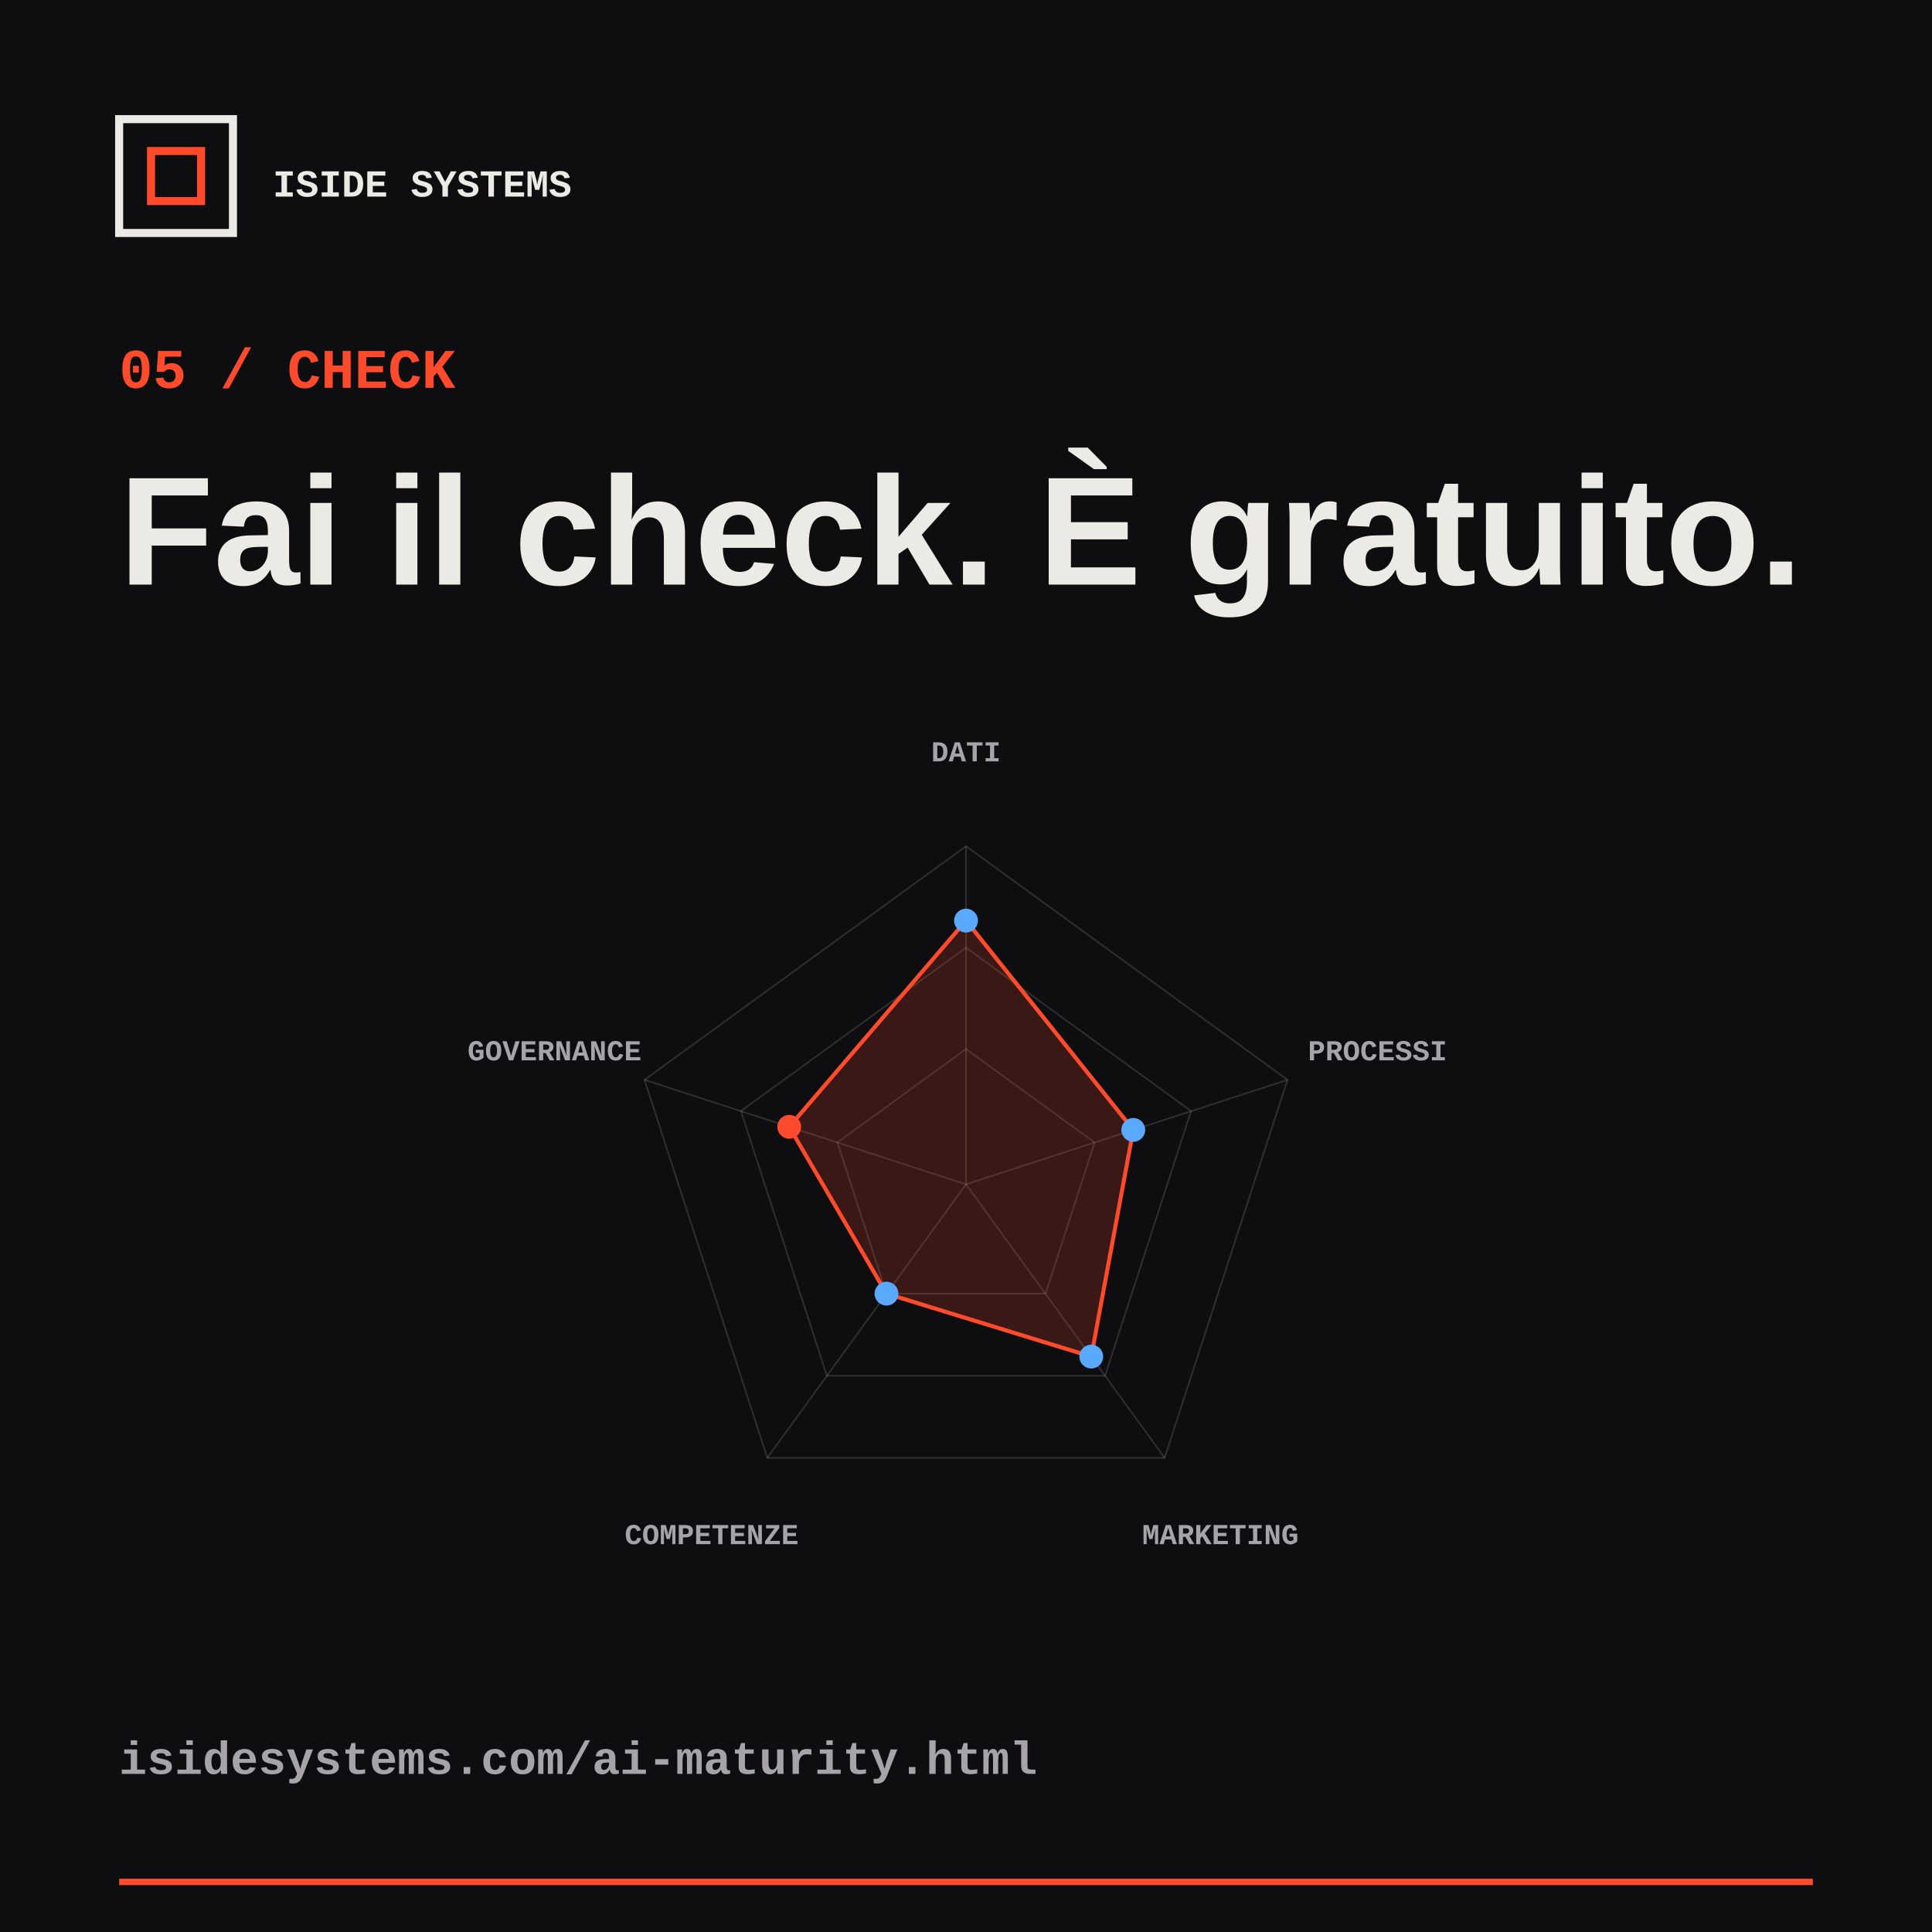
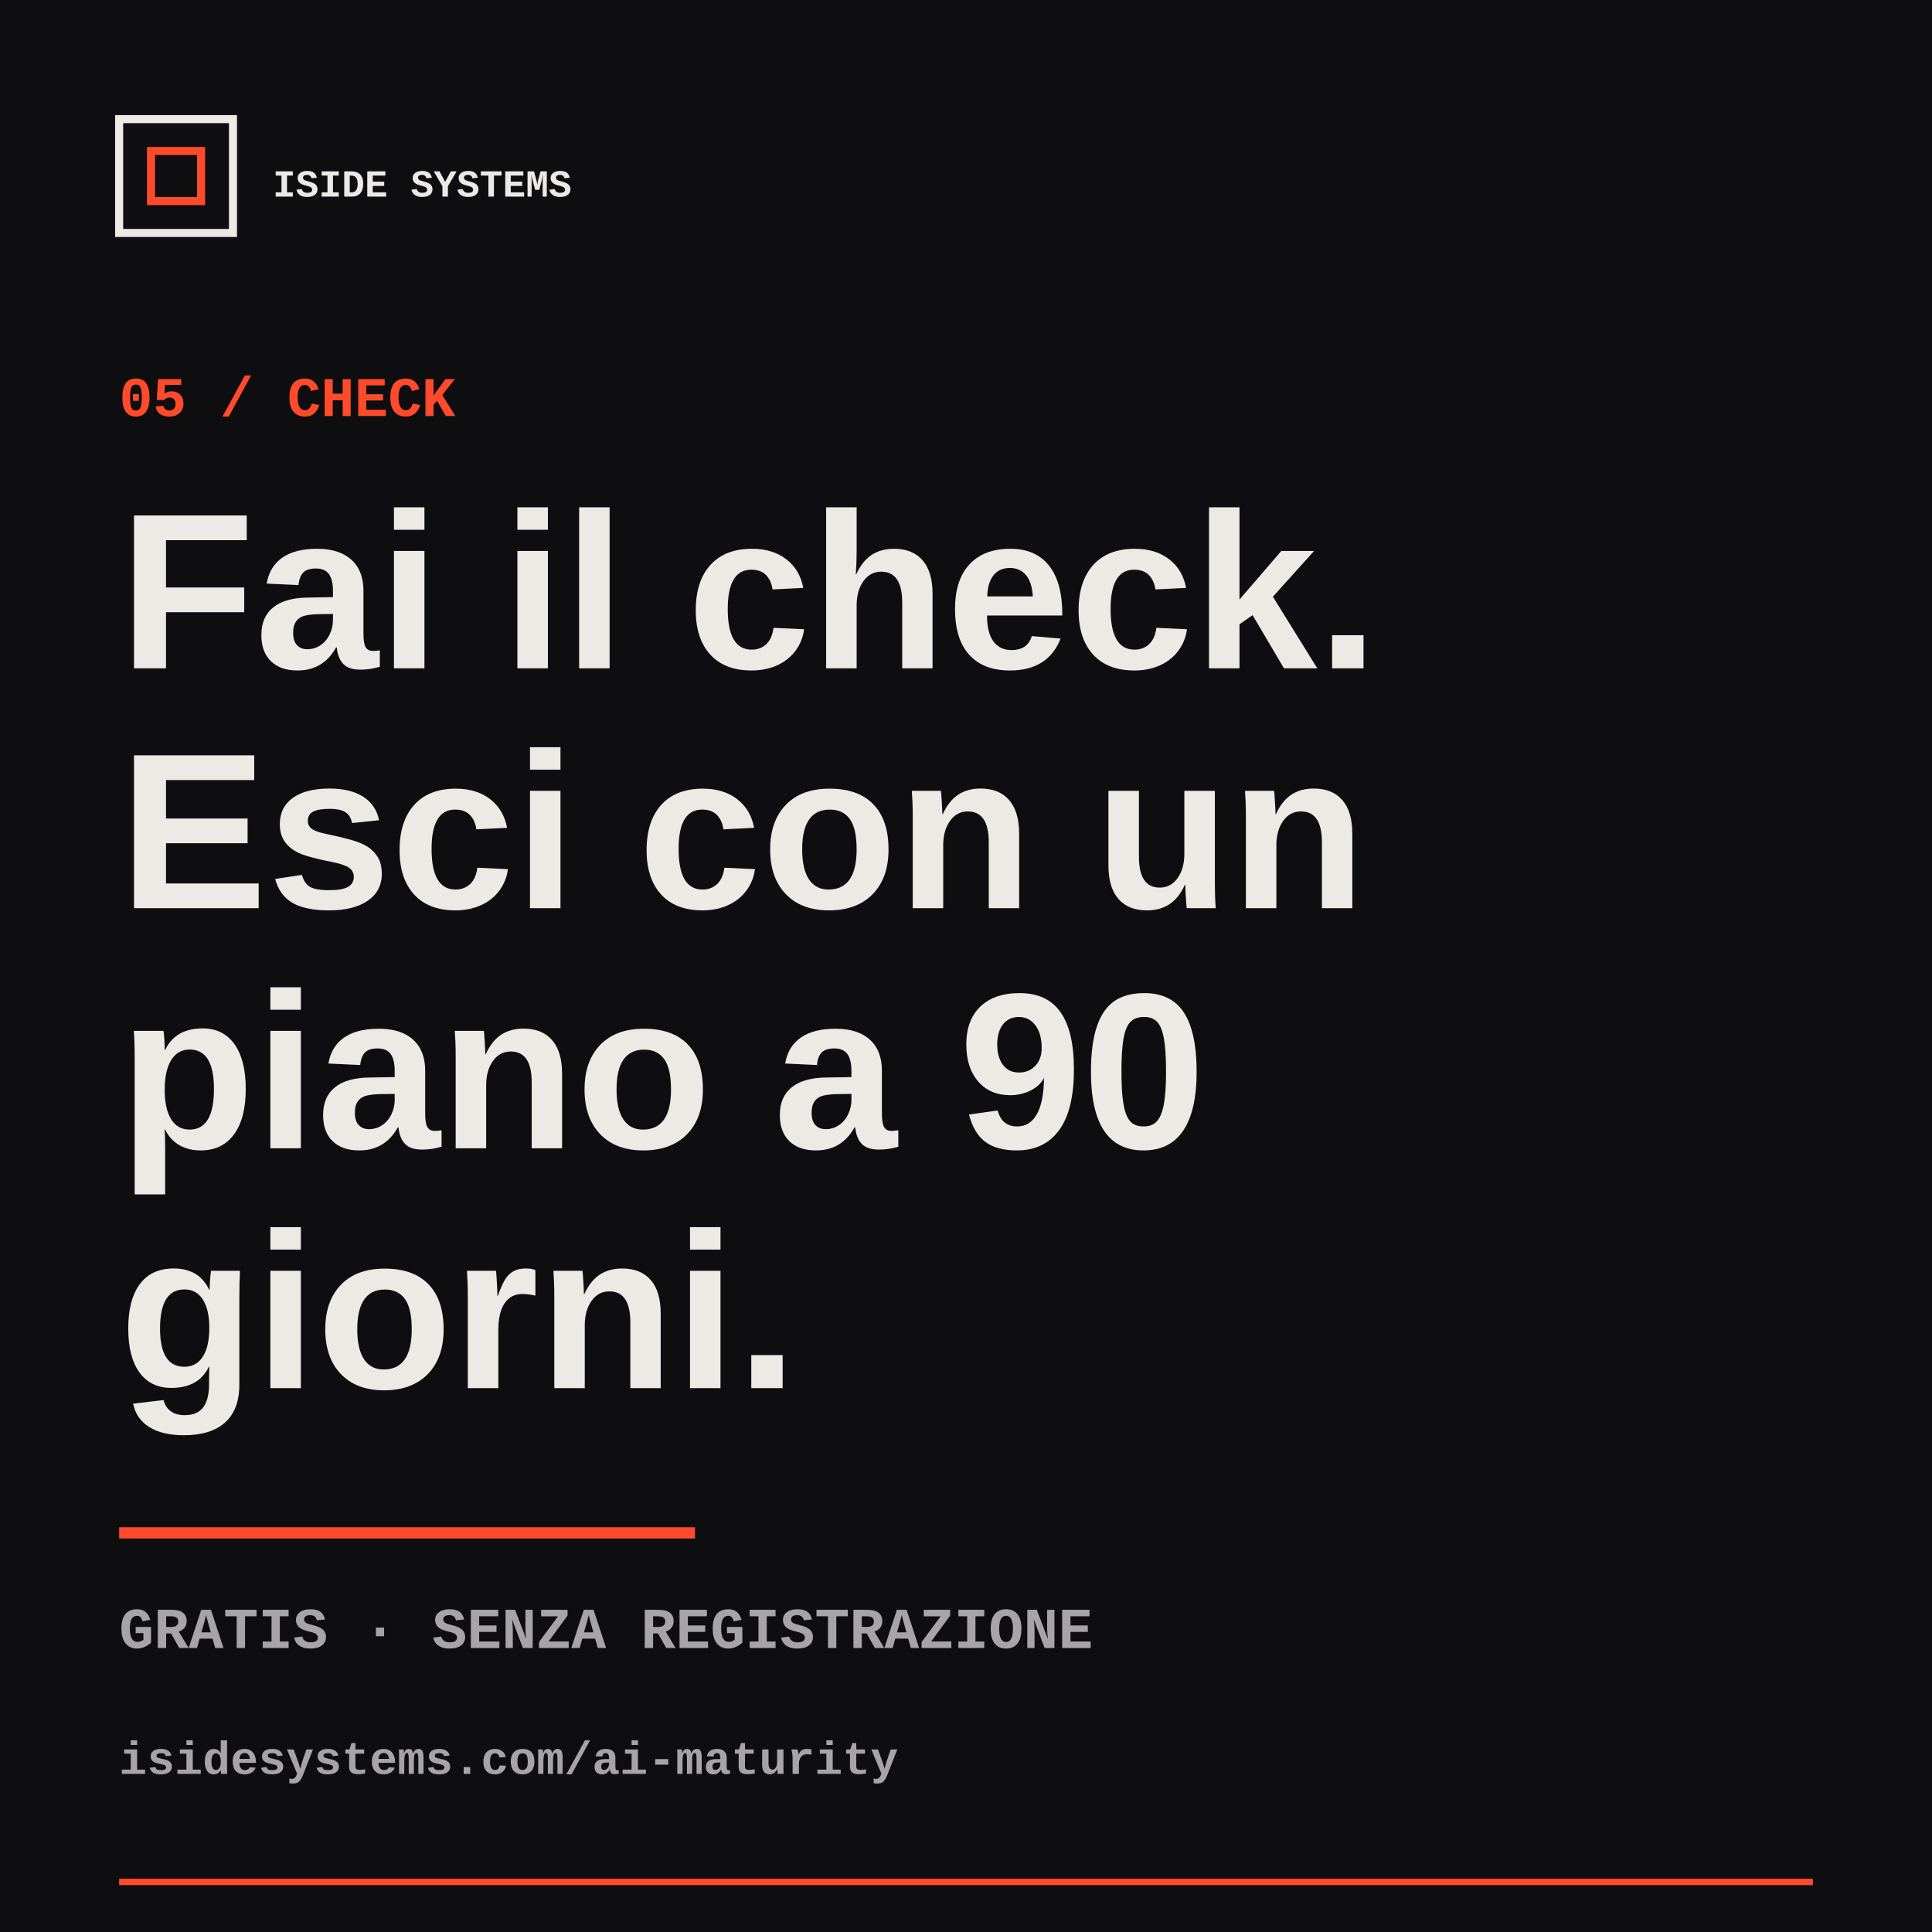
<svg xmlns="http://www.w3.org/2000/svg" width="1200" height="1200" viewBox="0 0 1200 1200">
  <rect width="1200" height="1200" fill="#0e0e11" />
  <rect x="74" y="74" width="70.7" height="70.7" fill="none" stroke="#eceae4" stroke-width="5" />
  <rect x="93.8" y="93.8" width="31.1" height="31.1" fill="none" stroke="#ff4a2b" stroke-width="5" />
  <text x="169.4" y="122.1" fill="#eceae4" font-family="Menlo,Courier New,monospace" font-size="23.8" font-weight="650" letter-spacing="0.00" text-anchor="start">ISIDE SYSTEMS</text>
-   <text x="74.0" y="240.9" fill="#ff4a2b" font-family="Menlo,Courier New,monospace" font-size="34.8" font-weight="600" letter-spacing="0.00" text-anchor="start" textLength="210.0" lengthAdjust="spacingAndGlyphs">05 / CHECK</text>
-   <text x="74.0" y="363.1" fill="#eceae4" font-family="Helvetica Neue,Arial,sans-serif" font-size="96.0" font-weight="700" letter-spacing="0.00" text-anchor="start" textLength="1048.0" lengthAdjust="spacingAndGlyphs">Fai il check. È gratuito.</text>
-   <g>
-     <polygon points="600.0,651.6 679.9,709.6 649.4,803.5 550.6,803.5 520.1,709.6" fill="none" stroke="#eceae4" stroke-opacity=".15" />
-     <polygon points="600.0,588.6 739.8,690.1 686.4,854.5 513.6,854.5 460.2,690.1" fill="none" stroke="#eceae4" stroke-opacity=".15" />
-     <polygon points="600.0,525.6 799.7,670.7 723.4,905.5 476.6,905.5 400.3,670.7" fill="none" stroke="#eceae4" stroke-opacity=".15" />
-     <path d="M600.0 735.6L600.0 525.6" stroke="#eceae4" stroke-opacity=".15" />
-     <path d="M600.0 735.6L799.7 670.7" stroke="#eceae4" stroke-opacity=".15" />
-     <path d="M600.0 735.6L723.4 905.5" stroke="#eceae4" stroke-opacity=".15" />
-     <path d="M600.0 735.6L476.6 905.5" stroke="#eceae4" stroke-opacity=".15" />
-     <path d="M600.0 735.6L400.3 670.7" stroke="#eceae4" stroke-opacity=".15" />
-     <polygon points="600.0,571.8 703.9,701.8 677.8,842.6 550.6,803.5 490.2,699.9" fill="rgba(255,74,43,.18)" stroke="#ff4a2b" stroke-width="2.5" />
-     <circle cx="600.0" cy="571.8" r="7.4" fill="#5aa9ff" />
-     <circle cx="703.9" cy="701.8" r="7.4" fill="#5aa9ff" />
-     <circle cx="677.8" cy="842.6" r="7.4" fill="#5aa9ff" />
-     <circle cx="550.6" cy="803.5" r="7.4" fill="#5aa9ff" />
-     <circle cx="490.2" cy="699.9" r="7.4" fill="#ff4a2b" />
-     <text x="600.0" y="472.9" fill="#a6a3a9" font-family="Menlo,Courier New,monospace" font-size="18.0" font-weight="600" letter-spacing="0.00" text-anchor="middle" textLength="44.0" lengthAdjust="spacingAndGlyphs">DATI</text>
-     <text x="855.6" y="658.6" fill="#a6a3a9" font-family="Menlo,Courier New,monospace" font-size="18.0" font-weight="600" letter-spacing="0.00" text-anchor="middle" textLength="88.0" lengthAdjust="spacingAndGlyphs">PROCESSI</text>
-     <text x="758.0" y="959.1" fill="#a6a3a9" font-family="Menlo,Courier New,monospace" font-size="18.0" font-weight="600" letter-spacing="0.00" text-anchor="middle" textLength="99.0" lengthAdjust="spacingAndGlyphs">MARKETING</text>
-     <text x="442.0" y="959.1" fill="#a6a3a9" font-family="Menlo,Courier New,monospace" font-size="18.0" font-weight="600" letter-spacing="0.00" text-anchor="middle" textLength="110.0" lengthAdjust="spacingAndGlyphs">COMPETENZE</text>
-     <text x="344.4" y="658.6" fill="#a6a3a9" font-family="Menlo,Courier New,monospace" font-size="18.0" font-weight="600" letter-spacing="0.00" text-anchor="middle" textLength="110.0" lengthAdjust="spacingAndGlyphs">GOVERNANCE</text>
-   </g>
-   <text x="74.0" y="1101.8" fill="#a6a3a9" font-family="Menlo,Courier New,monospace" font-size="28.8" font-weight="600" letter-spacing="0.00" text-anchor="start" textLength="561.0" lengthAdjust="spacingAndGlyphs">isidesystems.com/ai-maturity.html</text>
+   <text x="74.0" y="258.4" fill="#ff4a2b" font-family="Menlo,Courier New,monospace" font-size="34.8" font-weight="600" letter-spacing="0.00" text-anchor="start" textLength="210.0" lengthAdjust="spacingAndGlyphs">05 / CHECK</text>
+   <text x="74.0" y="415.1" fill="#eceae4" font-family="Helvetica Neue,Arial,sans-serif" font-size="138.0" font-weight="700" letter-spacing="0.00" text-anchor="start" textLength="781.0" lengthAdjust="spacingAndGlyphs">Fai il check.</text>
+   <text x="74.0" y="564.1" fill="#eceae4" font-family="Helvetica Neue,Arial,sans-serif" font-size="138.0" font-weight="700" letter-spacing="0.00" text-anchor="start" textLength="763.0" lengthAdjust="spacingAndGlyphs">Esci con un</text>
+   <text x="74.0" y="713.2" fill="#eceae4" font-family="Helvetica Neue,Arial,sans-serif" font-size="138.0" font-weight="700" letter-spacing="0.00" text-anchor="start" textLength="674.0" lengthAdjust="spacingAndGlyphs">piano a 90</text>
+   <text x="74.0" y="862.2" fill="#eceae4" font-family="Helvetica Neue,Arial,sans-serif" font-size="138.0" font-weight="700" letter-spacing="0.00" text-anchor="start" textLength="414.0" lengthAdjust="spacingAndGlyphs">giorni.</text>
+   <path d="M74 952.1h357.7" stroke="#ff4a2b" stroke-width="7" />
+   <text x="74.0" y="1023.6" fill="#a6a3a9" font-family="Menlo,Courier New,monospace" font-size="36.0" font-weight="600" letter-spacing="0.00" text-anchor="start" textLength="616.0" lengthAdjust="spacingAndGlyphs">GRATIS · SENZA REGISTRAZIONE</text>
+   <text x="74.0" y="1101.8" fill="#a6a3a9" font-family="Menlo,Courier New,monospace" font-size="28.8" font-weight="600" letter-spacing="0.00" text-anchor="start" textLength="476.0" lengthAdjust="spacingAndGlyphs">isidesystems.com/ai-maturity</text>
  <path d="M74 1168.9H1126" stroke="#eceae4" stroke-opacity=".15" />
  <path d="M74 1168.9H1126" stroke="#ff4a2b" stroke-width="4" />
</svg>
